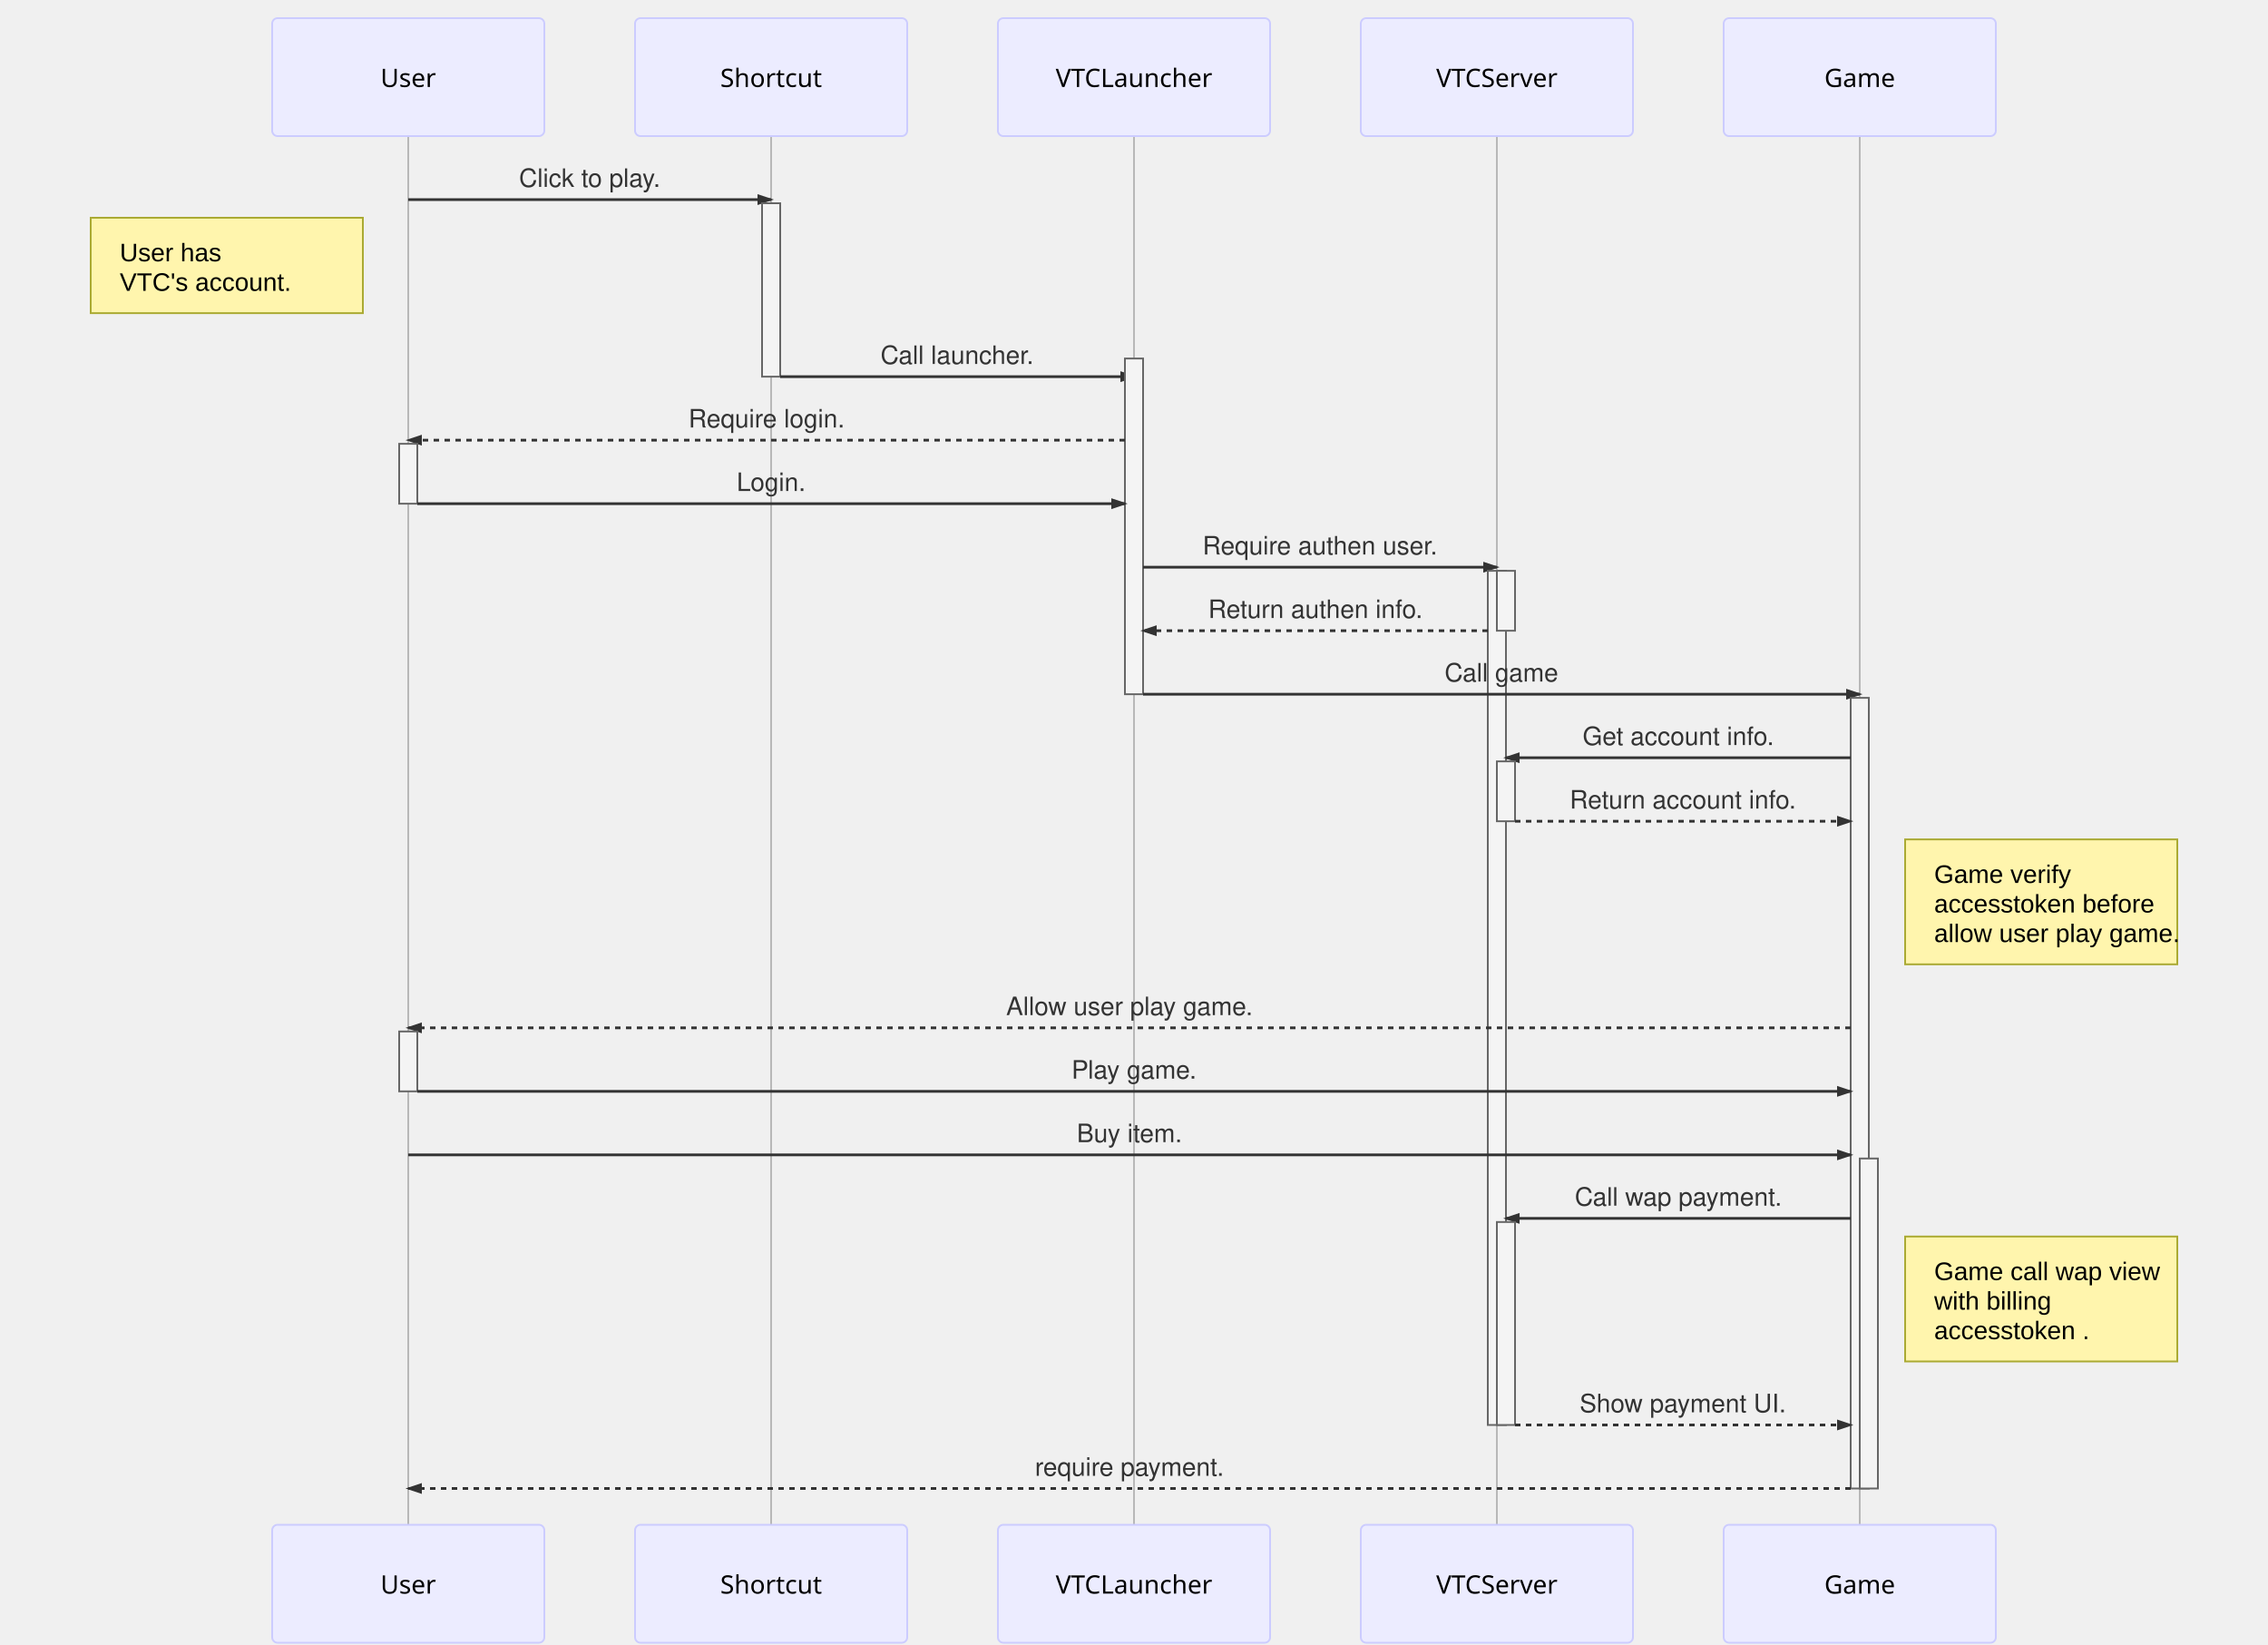
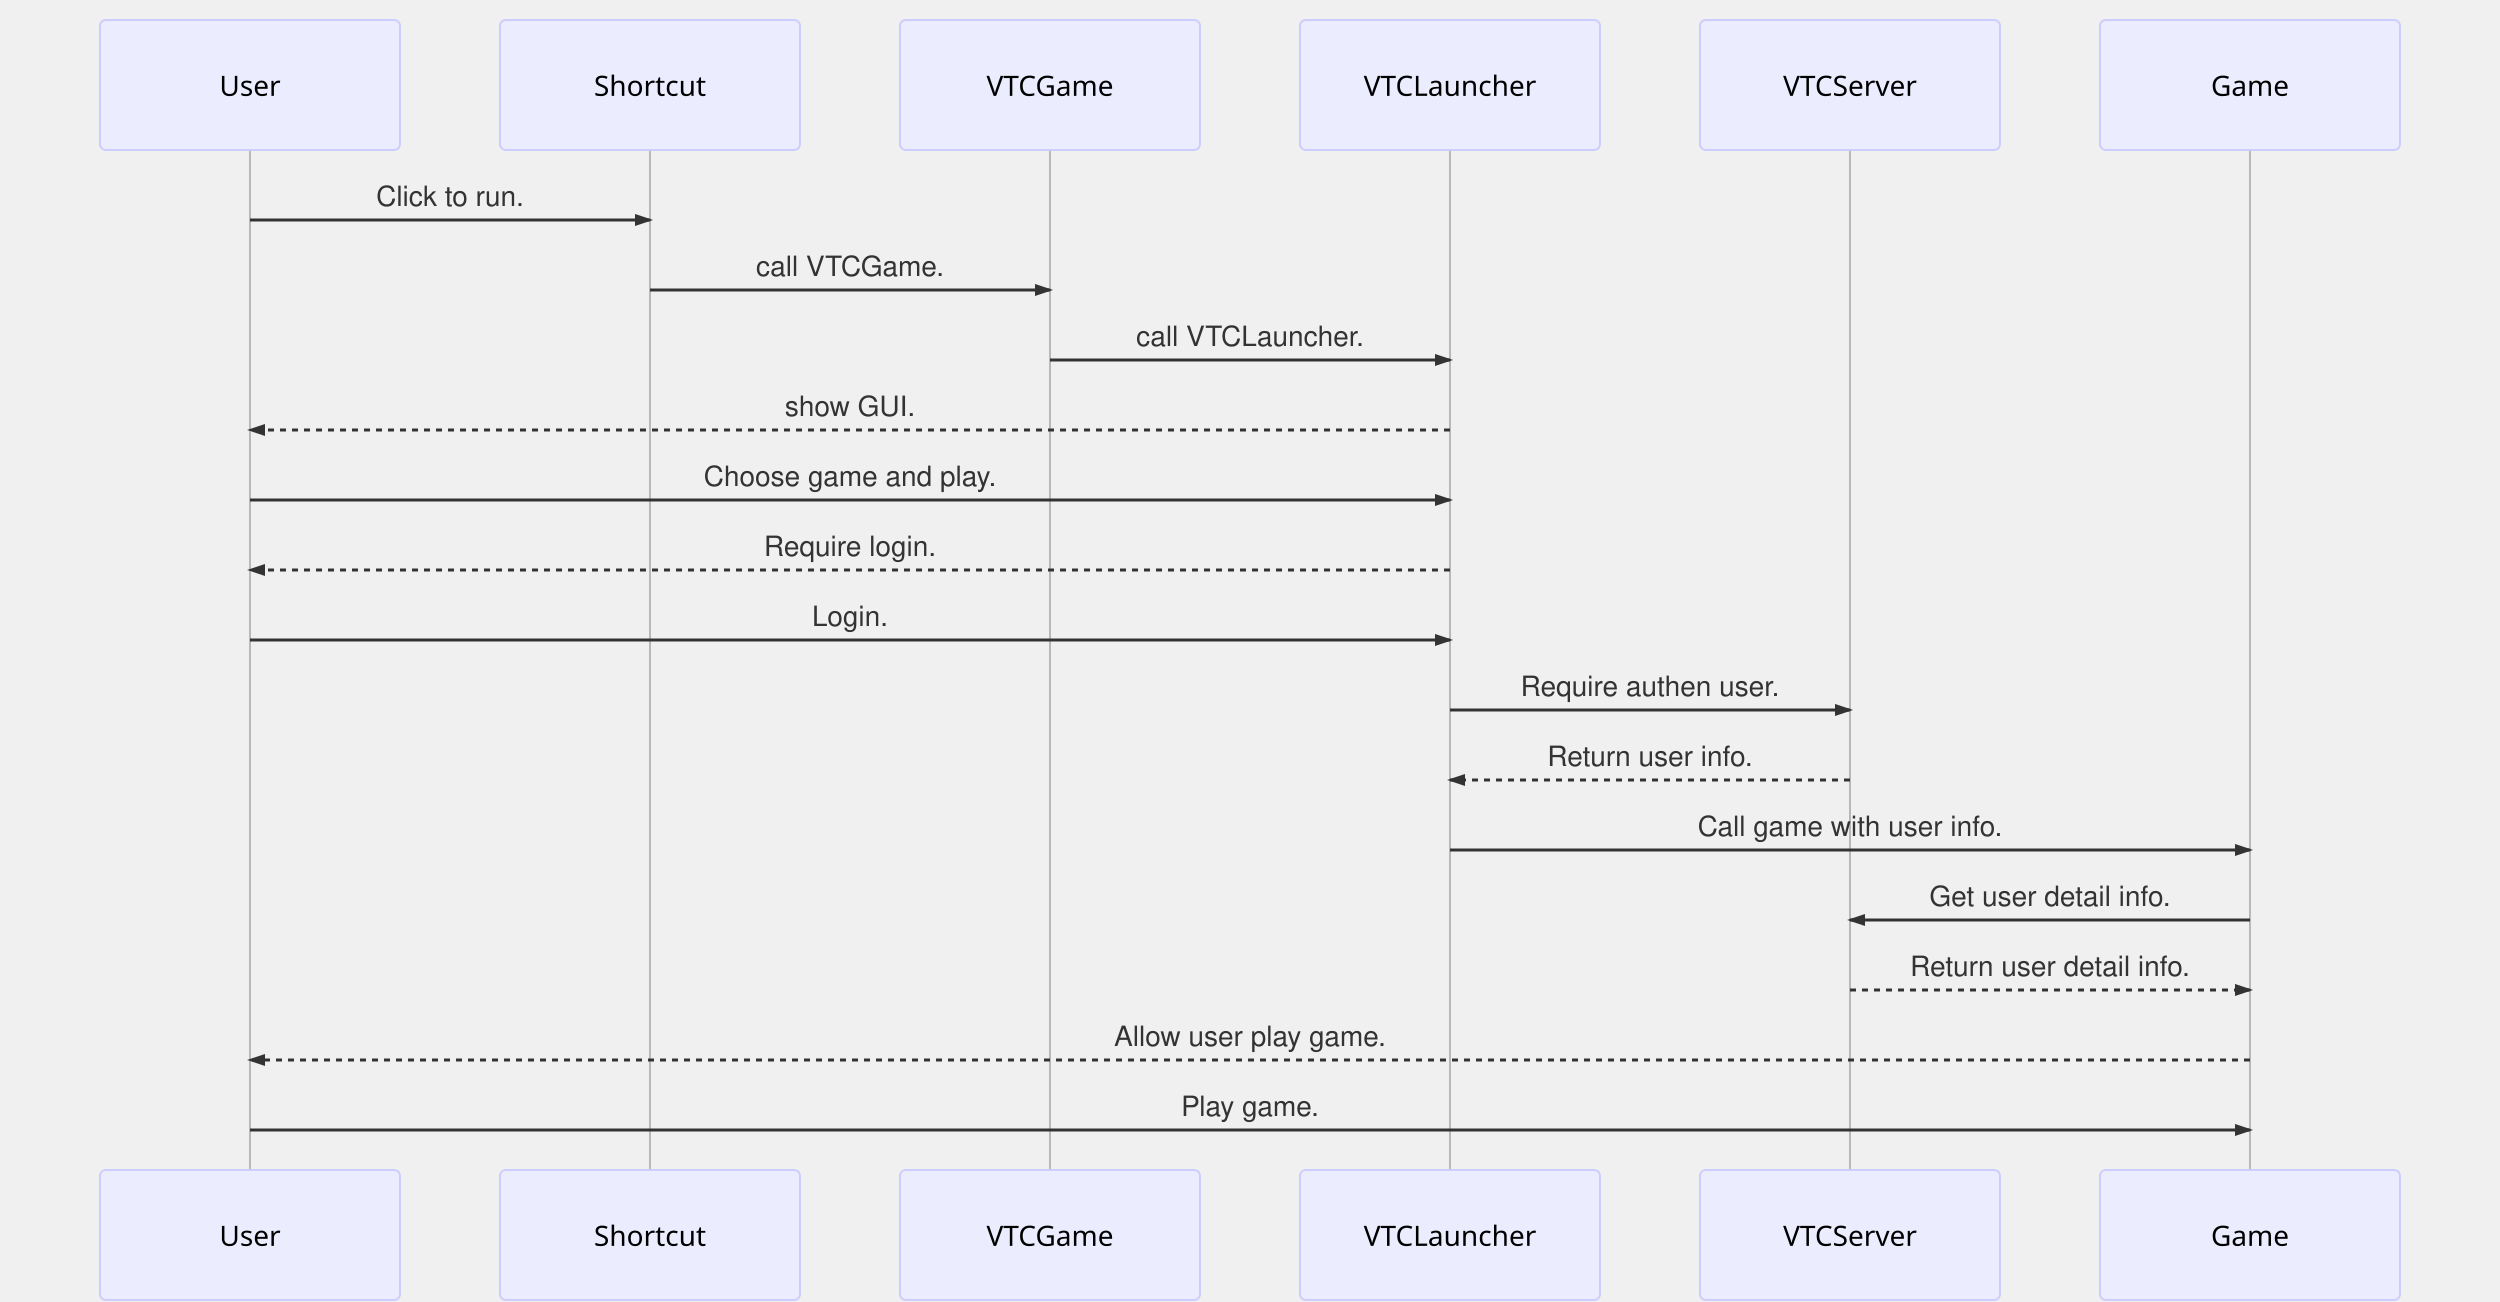
- <svg xmlns="http://www.w3.org/2000/svg" id="mermaid-1563523970522" width="100%" height="100%" style="max-width:1250px;" viewBox="-150 -10 1250 906.25">
+ <svg xmlns="http://www.w3.org/2000/svg" id="mermaid-1565597517457" width="100%" height="100%" style="max-width:1250px;" viewBox="-50 -10 1250 651">
  <style>


- #mermaid-1563523970522 .label {
+ #mermaid-1565597517457 .label {
  font-family: 'trebuchet ms', verdana, arial;
  color: #333; }

- #mermaid-1563523970522 .node rect,
- #mermaid-1563523970522 .node circle,
- #mermaid-1563523970522 .node ellipse,
- #mermaid-1563523970522 .node polygon {
+ #mermaid-1565597517457 .label text {
+   fill: #333; }
+ 
+ #mermaid-1565597517457 .node rect,
+ #mermaid-1565597517457 .node circle,
+ #mermaid-1565597517457 .node ellipse,
+ #mermaid-1565597517457 .node polygon {
  fill: #ECECFF;
  stroke: #9370DB;
  stroke-width: 1px; }

- #mermaid-1563523970522 .node.clickable {
+ #mermaid-1565597517457 .node.clickable {
  cursor: pointer; }

- #mermaid-1563523970522 .arrowheadPath {
+ #mermaid-1565597517457 .arrowheadPath {
  fill: #333333; }

- #mermaid-1563523970522 .edgePath .path {
+ #mermaid-1565597517457 .edgePath .path {
  stroke: #333333;
  stroke-width: 1.5px; }

- #mermaid-1563523970522 .edgeLabel {
+ #mermaid-1565597517457 .edgeLabel {
  background-color: #e8e8e8; }

- #mermaid-1563523970522 .cluster rect {
+ #mermaid-1565597517457 .cluster rect {
  fill: #ffffde;
  stroke: #aaaa33;
  stroke-width: 1px; }

- #mermaid-1563523970522 .cluster text {
-   fill: #333; }
- 
- #mermaid-1563523970522 div.mermaidTooltip {
+ #mermaid-1565597517457 .cluster text {
+   fill: #333; }
+ 
+ #mermaid-1565597517457 div.mermaidTooltip {
  position: absolute;
  text-align: center;
  max-width: 200px;
  padding: 2px;
  font-family: 'trebuchet ms', verdana, arial;
  font-size: 12px;
  background: #ffffde;
  border: 1px solid #aaaa33;
  border-radius: 2px;
  pointer-events: none;
  z-index: 100; }

- #mermaid-1563523970522 .actor {
+ #mermaid-1565597517457 .actor {
  stroke: #CCCCFF;
  fill: #ECECFF; }

- #mermaid-1563523970522 text.actor {
+ #mermaid-1565597517457 text.actor {
  fill: black;
  stroke: none; }

- #mermaid-1563523970522 .actor-line {
+ #mermaid-1565597517457 .actor-line {
  stroke: grey; }

- #mermaid-1563523970522 .messageLine0 {
+ #mermaid-1565597517457 .messageLine0 {
  stroke-width: 1.5;
  stroke-dasharray: '2 2';
  stroke: #333; }

- #mermaid-1563523970522 .messageLine1 {
+ #mermaid-1565597517457 .messageLine1 {
  stroke-width: 1.5;
  stroke-dasharray: '2 2';
  stroke: #333; }

- #mermaid-1563523970522 #arrowhead {
-   fill: #333; }
- 
- #mermaid-1563523970522 #crosshead path {
+ #mermaid-1565597517457 #arrowhead {
+   fill: #333; }
+ 
+ #mermaid-1565597517457 .sequenceNumber {
+   fill: white; }
+ 
+ #mermaid-1565597517457 #sequencenumber {
+   fill: #333; }
+ 
+ #mermaid-1565597517457 #crosshead path {
  fill: #333 !important;
  stroke: #333 !important; }

- #mermaid-1563523970522 .messageText {
+ #mermaid-1565597517457 .messageText {
  fill: #333;
  stroke: none; }

- #mermaid-1563523970522 .labelBox {
+ #mermaid-1565597517457 .labelBox {
  stroke: #CCCCFF;
  fill: #ECECFF; }

- #mermaid-1563523970522 .labelText {
+ #mermaid-1565597517457 .labelText {
  fill: black;
  stroke: none; }

- #mermaid-1563523970522 .loopText {
+ #mermaid-1565597517457 .loopText {
  fill: black;
  stroke: none; }

- #mermaid-1563523970522 .loopLine {
+ #mermaid-1565597517457 .loopLine {
  stroke-width: 2;
  stroke-dasharray: '2 2';
  stroke: #CCCCFF; }

- #mermaid-1563523970522 .note {
+ #mermaid-1565597517457 .note {
  stroke: #aaaa33;
  fill: #fff5ad; }

- #mermaid-1563523970522 .noteText {
+ #mermaid-1565597517457 .noteText {
  fill: black;
  stroke: none;
  font-family: 'trebuchet ms', verdana, arial;
  font-size: 14px; }

- #mermaid-1563523970522 .activation0 {
+ #mermaid-1565597517457 .activation0 {
  fill: #f4f4f4;
  stroke: #666; }

- #mermaid-1563523970522 .activation1 {
+ #mermaid-1565597517457 .activation1 {
  fill: #f4f4f4;
  stroke: #666; }

- #mermaid-1563523970522 .activation2 {
+ #mermaid-1565597517457 .activation2 {
  fill: #f4f4f4;
  stroke: #666; }


- #mermaid-1563523970522 .section {
+ #mermaid-1565597517457 .section {
  stroke: none;
  opacity: 0.2; }

- #mermaid-1563523970522 .section0 {
+ #mermaid-1565597517457 .section0 {
  fill: rgba(102, 102, 255, 0.49); }

- #mermaid-1563523970522 .section2 {
+ #mermaid-1565597517457 .section2 {
  fill: #fff400; }

- #mermaid-1563523970522 .section1,
- #mermaid-1563523970522 .section3 {
+ #mermaid-1565597517457 .section1,
+ #mermaid-1565597517457 .section3 {
  fill: white;
  opacity: 0.2; }

- #mermaid-1563523970522 .sectionTitle0 {
-   fill: #333; }
- 
- #mermaid-1563523970522 .sectionTitle1 {
-   fill: #333; }
- 
- #mermaid-1563523970522 .sectionTitle2 {
-   fill: #333; }
- 
- #mermaid-1563523970522 .sectionTitle3 {
-   fill: #333; }
- 
- #mermaid-1563523970522 .sectionTitle {
+ #mermaid-1565597517457 .sectionTitle0 {
+   fill: #333; }
+ 
+ #mermaid-1565597517457 .sectionTitle1 {
+   fill: #333; }
+ 
+ #mermaid-1565597517457 .sectionTitle2 {
+   fill: #333; }
+ 
+ #mermaid-1565597517457 .sectionTitle3 {
+   fill: #333; }
+ 
+ #mermaid-1565597517457 .sectionTitle {
  text-anchor: start;
  font-size: 11px;
  text-height: 14px; }


- #mermaid-1563523970522 .grid .tick {
+ #mermaid-1565597517457 .grid .tick {
  stroke: lightgrey;
  opacity: 0.3;
  shape-rendering: crispEdges; }

- #mermaid-1563523970522 .grid path {
+ #mermaid-1565597517457 .grid path {
  stroke-width: 0; }


- #mermaid-1563523970522 .today {
+ #mermaid-1565597517457 .today {
  fill: none;
  stroke: red;
  stroke-width: 2px; }



- #mermaid-1563523970522 .task {
+ #mermaid-1565597517457 .task {
  stroke-width: 2; }

- #mermaid-1563523970522 .taskText {
+ #mermaid-1565597517457 .taskText {
  text-anchor: middle;
  font-size: 11px; }

- #mermaid-1563523970522 .taskTextOutsideRight {
+ #mermaid-1565597517457 .taskTextOutsideRight {
  fill: black;
  text-anchor: start;
  font-size: 11px; }

- #mermaid-1563523970522 .taskTextOutsideLeft {
+ #mermaid-1565597517457 .taskTextOutsideLeft {
  fill: black;
  text-anchor: end;
  font-size: 11px; }


- #mermaid-1563523970522 .task.clickable {
+ #mermaid-1565597517457 .task.clickable {
  cursor: pointer; }

- #mermaid-1563523970522 .taskText.clickable {
+ #mermaid-1565597517457 .taskText.clickable {
  cursor: pointer;
  fill: #003163 !important;
  font-weight: bold; }

- #mermaid-1563523970522 .taskTextOutsideLeft.clickable {
+ #mermaid-1565597517457 .taskTextOutsideLeft.clickable {
  cursor: pointer;
  fill: #003163 !important;
  font-weight: bold; }

- #mermaid-1563523970522 .taskTextOutsideRight.clickable {
+ #mermaid-1565597517457 .taskTextOutsideRight.clickable {
  cursor: pointer;
  fill: #003163 !important;
  font-weight: bold; }


- #mermaid-1563523970522 .taskText0,
- #mermaid-1563523970522 .taskText1,
- #mermaid-1563523970522 .taskText2,
- #mermaid-1563523970522 .taskText3 {
+ #mermaid-1565597517457 .taskText0,
+ #mermaid-1565597517457 .taskText1,
+ #mermaid-1565597517457 .taskText2,
+ #mermaid-1565597517457 .taskText3 {
  fill: white; }

- #mermaid-1563523970522 .task0,
- #mermaid-1563523970522 .task1,
- #mermaid-1563523970522 .task2,
- #mermaid-1563523970522 .task3 {
+ #mermaid-1565597517457 .task0,
+ #mermaid-1565597517457 .task1,
+ #mermaid-1565597517457 .task2,
+ #mermaid-1565597517457 .task3 {
  fill: #8a90dd;
  stroke: #534fbc; }

- #mermaid-1563523970522 .taskTextOutside0,
- #mermaid-1563523970522 .taskTextOutside2 {
+ #mermaid-1565597517457 .taskTextOutside0,
+ #mermaid-1565597517457 .taskTextOutside2 {
  fill: black; }

- #mermaid-1563523970522 .taskTextOutside1,
- #mermaid-1563523970522 .taskTextOutside3 {
+ #mermaid-1565597517457 .taskTextOutside1,
+ #mermaid-1565597517457 .taskTextOutside3 {
  fill: black; }


- #mermaid-1563523970522 .active0,
- #mermaid-1563523970522 .active1,
- #mermaid-1563523970522 .active2,
- #mermaid-1563523970522 .active3 {
+ #mermaid-1565597517457 .active0,
+ #mermaid-1565597517457 .active1,
+ #mermaid-1565597517457 .active2,
+ #mermaid-1565597517457 .active3 {
  fill: #bfc7ff;
  stroke: #534fbc; }

- #mermaid-1563523970522 .activeText0,
- #mermaid-1563523970522 .activeText1,
- #mermaid-1563523970522 .activeText2,
- #mermaid-1563523970522 .activeText3 {
+ #mermaid-1565597517457 .activeText0,
+ #mermaid-1565597517457 .activeText1,
+ #mermaid-1565597517457 .activeText2,
+ #mermaid-1565597517457 .activeText3 {
  fill: black !important; }


- #mermaid-1563523970522 .done0,
- #mermaid-1563523970522 .done1,
- #mermaid-1563523970522 .done2,
- #mermaid-1563523970522 .done3 {
+ #mermaid-1565597517457 .done0,
+ #mermaid-1565597517457 .done1,
+ #mermaid-1565597517457 .done2,
+ #mermaid-1565597517457 .done3 {
  stroke: grey;
  fill: lightgrey;
  stroke-width: 2; }

- #mermaid-1563523970522 .doneText0,
- #mermaid-1563523970522 .doneText1,
- #mermaid-1563523970522 .doneText2,
- #mermaid-1563523970522 .doneText3 {
+ #mermaid-1565597517457 .doneText0,
+ #mermaid-1565597517457 .doneText1,
+ #mermaid-1565597517457 .doneText2,
+ #mermaid-1565597517457 .doneText3 {
  fill: black !important; }


- #mermaid-1563523970522 .crit0,
- #mermaid-1563523970522 .crit1,
- #mermaid-1563523970522 .crit2,
- #mermaid-1563523970522 .crit3 {
+ #mermaid-1565597517457 .crit0,
+ #mermaid-1565597517457 .crit1,
+ #mermaid-1565597517457 .crit2,
+ #mermaid-1565597517457 .crit3 {
  stroke: #ff8888;
  fill: red;
  stroke-width: 2; }

- #mermaid-1563523970522 .activeCrit0,
- #mermaid-1563523970522 .activeCrit1,
- #mermaid-1563523970522 .activeCrit2,
- #mermaid-1563523970522 .activeCrit3 {
+ #mermaid-1565597517457 .activeCrit0,
+ #mermaid-1565597517457 .activeCrit1,
+ #mermaid-1565597517457 .activeCrit2,
+ #mermaid-1565597517457 .activeCrit3 {
  stroke: #ff8888;
  fill: #bfc7ff;
  stroke-width: 2; }

- #mermaid-1563523970522 .doneCrit0,
- #mermaid-1563523970522 .doneCrit1,
- #mermaid-1563523970522 .doneCrit2,
- #mermaid-1563523970522 .doneCrit3 {
+ #mermaid-1565597517457 .doneCrit0,
+ #mermaid-1565597517457 .doneCrit1,
+ #mermaid-1565597517457 .doneCrit2,
+ #mermaid-1565597517457 .doneCrit3 {
  stroke: #ff8888;
  fill: lightgrey;
  stroke-width: 2;
  cursor: pointer;
  shape-rendering: crispEdges; }

- #mermaid-1563523970522 .milestone {
+ #mermaid-1565597517457 .milestone {
  transform: rotate(45deg) scale(0.8, 0.8); }

- #mermaid-1563523970522 .milestoneText {
+ #mermaid-1565597517457 .milestoneText {
  font-style: italic; }

- #mermaid-1563523970522 .doneCritText0,
- #mermaid-1563523970522 .doneCritText1,
- #mermaid-1563523970522 .doneCritText2,
- #mermaid-1563523970522 .doneCritText3 {
+ #mermaid-1565597517457 .doneCritText0,
+ #mermaid-1565597517457 .doneCritText1,
+ #mermaid-1565597517457 .doneCritText2,
+ #mermaid-1565597517457 .doneCritText3 {
  fill: black !important; }

- #mermaid-1563523970522 .activeCritText0,
- #mermaid-1563523970522 .activeCritText1,
- #mermaid-1563523970522 .activeCritText2,
- #mermaid-1563523970522 .activeCritText3 {
+ #mermaid-1565597517457 .activeCritText0,
+ #mermaid-1565597517457 .activeCritText1,
+ #mermaid-1565597517457 .activeCritText2,
+ #mermaid-1565597517457 .activeCritText3 {
  fill: black !important; }

- #mermaid-1563523970522 .titleText {
+ #mermaid-1565597517457 .titleText {
  text-anchor: middle;
  font-size: 18px;
  fill: black; }

- #mermaid-1563523970522 g.classGroup text {
+ #mermaid-1565597517457 g.classGroup text {
  fill: #9370DB;
  stroke: none;
  font-family: 'trebuchet ms', verdana, arial;
  font-size: 10px; }

- #mermaid-1563523970522 g.classGroup rect {
+ #mermaid-1565597517457 g.classGroup rect {
  fill: #ECECFF;
  stroke: #9370DB; }

- #mermaid-1563523970522 g.classGroup line {
-   stroke: #9370DB;
-   stroke-width: 1; }
- 
- #mermaid-1563523970522 .classLabel .box {
+ #mermaid-1565597517457 g.classGroup line {
+   stroke: #9370DB;
+   stroke-width: 1; }
+ 
+ #mermaid-1565597517457 .classLabel .box {
  stroke: none;
  stroke-width: 0;
  fill: #ECECFF;
  opacity: 0.5; }

- #mermaid-1563523970522 .classLabel .label {
+ #mermaid-1565597517457 .classLabel .label {
  fill: #9370DB;
  font-size: 10px; }

- #mermaid-1563523970522 .relation {
+ #mermaid-1565597517457 .relation {
  stroke: #9370DB;
  stroke-width: 1;
  fill: none; }

- #mermaid-1563523970522 #compositionStart {
-   fill: #9370DB;
-   stroke: #9370DB;
-   stroke-width: 1; }
- 
- #mermaid-1563523970522 #compositionEnd {
-   fill: #9370DB;
-   stroke: #9370DB;
-   stroke-width: 1; }
- 
- #mermaid-1563523970522 #aggregationStart {
+ #mermaid-1565597517457 #compositionStart {
+   fill: #9370DB;
+   stroke: #9370DB;
+   stroke-width: 1; }
+ 
+ #mermaid-1565597517457 #compositionEnd {
+   fill: #9370DB;
+   stroke: #9370DB;
+   stroke-width: 1; }
+ 
+ #mermaid-1565597517457 #aggregationStart {
  fill: #ECECFF;
  stroke: #9370DB;
  stroke-width: 1; }

- #mermaid-1563523970522 #aggregationEnd {
+ #mermaid-1565597517457 #aggregationEnd {
  fill: #ECECFF;
  stroke: #9370DB;
  stroke-width: 1; }

- #mermaid-1563523970522 #dependencyStart {
-   fill: #9370DB;
-   stroke: #9370DB;
-   stroke-width: 1; }
- 
- #mermaid-1563523970522 #dependencyEnd {
-   fill: #9370DB;
-   stroke: #9370DB;
-   stroke-width: 1; }
- 
- #mermaid-1563523970522 #extensionStart {
-   fill: #9370DB;
-   stroke: #9370DB;
-   stroke-width: 1; }
- 
- #mermaid-1563523970522 #extensionEnd {
-   fill: #9370DB;
-   stroke: #9370DB;
-   stroke-width: 1; }
- 
- #mermaid-1563523970522 .commit-id,
- #mermaid-1563523970522 .commit-msg,
- #mermaid-1563523970522 .branch-label {
+ #mermaid-1565597517457 #dependencyStart {
+   fill: #9370DB;
+   stroke: #9370DB;
+   stroke-width: 1; }
+ 
+ #mermaid-1565597517457 #dependencyEnd {
+   fill: #9370DB;
+   stroke: #9370DB;
+   stroke-width: 1; }
+ 
+ #mermaid-1565597517457 #extensionStart {
+   fill: #9370DB;
+   stroke: #9370DB;
+   stroke-width: 1; }
+ 
+ #mermaid-1565597517457 #extensionEnd {
+   fill: #9370DB;
+   stroke: #9370DB;
+   stroke-width: 1; }
+ 
+ #mermaid-1565597517457 .commit-id,
+ #mermaid-1565597517457 .commit-msg,
+ #mermaid-1565597517457 .branch-label {
  fill: lightgrey;
  color: lightgrey; }
</style>
-   <style>#mermaid-1563523970522 {
+   <style>#mermaid-1565597517457 {
    color: rgba(0, 0, 0, 0.651);
-     font: normal normal normal normal 14px/21px "Chinese Quote", -apple-system, BlinkMacSystemFont, "Segoe UI", "PingFang SC", "Hiragino Sans GB", "Microsoft YaHei", "Helvetica Neue", Helvetica, Arial, sans-serif, "Apple Color Emoji", "Segoe UI Emoji", "Segoe UI Symbol";
+     font: normal normal normal normal 14px/21px -apple-system, BlinkMacSystemFont, "Segoe UI", "PingFang SC", "Hiragino Sans GB", "Microsoft YaHei", "Helvetica Neue", Helvetica, Arial, sans-serif, "Apple Color Emoji", "Segoe UI Emoji", "Segoe UI Symbol";
  }</style>
  <g />
  <g>
-     <line id="actor5" x1="75" y1="5" x2="75" y2="895.25" class="actor-line" stroke-width="0.5px" stroke="#999" />
+     <line id="actor1844" x1="75" y1="5" x2="75" y2="640" class="actor-line" stroke-width="0.5px" stroke="#999" />
    <rect x="0" y="0" fill="#eaeaea" stroke="#666" width="150" height="65" rx="3" ry="3" class="actor" />
    <text x="75" y="32.5" dominant-baseline="central" alignment-baseline="central" class="actor" style="text-anchor: middle; font-size: 14px; font-family: Open-Sans, sans-serif;">
      <tspan x="75" dy="0">User</tspan>
    </text>
  </g>
  <g>
-     <line id="actor6" x1="275" y1="5" x2="275" y2="895.25" class="actor-line" stroke-width="0.5px" stroke="#999" />
+     <line id="actor1845" x1="275" y1="5" x2="275" y2="640" class="actor-line" stroke-width="0.5px" stroke="#999" />
    <rect x="200" y="0" fill="#eaeaea" stroke="#666" width="150" height="65" rx="3" ry="3" class="actor" />
    <text x="275" y="32.5" dominant-baseline="central" alignment-baseline="central" class="actor" style="text-anchor: middle; font-size: 14px; font-family: Open-Sans, sans-serif;">
      <tspan x="275" dy="0">Shortcut</tspan>
    </text>
  </g>
  <g>
-     <line id="actor7" x1="475" y1="5" x2="475" y2="895.25" class="actor-line" stroke-width="0.5px" stroke="#999" />
+     <line id="actor1846" x1="475" y1="5" x2="475" y2="640" class="actor-line" stroke-width="0.5px" stroke="#999" />
    <rect x="400" y="0" fill="#eaeaea" stroke="#666" width="150" height="65" rx="3" ry="3" class="actor" />
    <text x="475" y="32.5" dominant-baseline="central" alignment-baseline="central" class="actor" style="text-anchor: middle; font-size: 14px; font-family: Open-Sans, sans-serif;">
-       <tspan x="475" dy="0">VTCLauncher</tspan>
-     </text>
-   </g>
-   <g>
-     <line id="actor8" x1="675" y1="5" x2="675" y2="895.25" class="actor-line" stroke-width="0.5px" stroke="#999" />
+       <tspan x="475" dy="0">VTCGame</tspan>
+     </text>
+   </g>
+   <g>
+     <line id="actor1847" x1="675" y1="5" x2="675" y2="640" class="actor-line" stroke-width="0.5px" stroke="#999" />
    <rect x="600" y="0" fill="#eaeaea" stroke="#666" width="150" height="65" rx="3" ry="3" class="actor" />
    <text x="675" y="32.5" dominant-baseline="central" alignment-baseline="central" class="actor" style="text-anchor: middle; font-size: 14px; font-family: Open-Sans, sans-serif;">
-       <tspan x="675" dy="0">VTCServer</tspan>
-     </text>
-   </g>
-   <g>
-     <line id="actor9" x1="875" y1="5" x2="875" y2="895.25" class="actor-line" stroke-width="0.5px" stroke="#999" />
+       <tspan x="675" dy="0">VTCLauncher</tspan>
+     </text>
+   </g>
+   <g>
+     <line id="actor1848" x1="875" y1="5" x2="875" y2="640" class="actor-line" stroke-width="0.5px" stroke="#999" />
    <rect x="800" y="0" fill="#eaeaea" stroke="#666" width="150" height="65" rx="3" ry="3" class="actor" />
    <text x="875" y="32.5" dominant-baseline="central" alignment-baseline="central" class="actor" style="text-anchor: middle; font-size: 14px; font-family: Open-Sans, sans-serif;">
-       <tspan x="875" dy="0">Game</tspan>
+       <tspan x="875" dy="0">VTCServer</tspan>
+     </text>
+   </g>
+   <g>
+     <line id="actor1849" x1="1075" y1="5" x2="1075" y2="640" class="actor-line" stroke-width="0.5px" stroke="#999" />
+     <rect x="1000" y="0" fill="#eaeaea" stroke="#666" width="150" height="65" rx="3" ry="3" class="actor" />
+     <text x="1075" y="32.5" dominant-baseline="central" alignment-baseline="central" class="actor" style="text-anchor: middle; font-size: 14px; font-family: Open-Sans, sans-serif;">
+       <tspan x="1075" dy="0">Game</tspan>
    </text>
  </g>
  <defs>
    <marker id="arrowhead" refX="5" refY="2" markerWidth="6" markerHeight="4" orient="auto">
      <path d="M 0,0 V 4 L6,2 Z" />
    </marker>
  </defs>
  <defs>
    <marker id="crosshead" markerWidth="15" markerHeight="8" orient="auto" refX="16" refY="4">
      <path fill="black" stroke="#000000" stroke-width="1px" d="M 9,2 V 6 L16,4 Z" style="stroke-dasharray: 0px, 0px;" />
      <path fill="none" stroke="#000000" stroke-width="1px" d="M 0,1 L 6,7 M 6,1 L 0,7" style="stroke-dasharray: 0px, 0px;" />
    </marker>
  </defs>
-   <g>
-     <text x="175" y="93" class="messageText" style="text-anchor: middle;">Click to play.</text>
+   <defs>
+     <marker id="sequencenumber" refX="15" refY="15" markerWidth="60" markerHeight="40" orient="auto">
+       <circle cx="15" cy="15" r="6" />
+     </marker>
+   </defs>
+   <g>
+     <text x="175" y="93" class="messageText" style="text-anchor: middle;">Click to run.</text>
    <line x1="75" y1="100" x2="275" y2="100" class="messageLine0" stroke-width="2" stroke="black" marker-end="url(#arrowhead)" style="fill: none;" />
  </g>
  <g>
-     <rect x="270" y="102" fill="#EDF2AE" stroke="#666" width="10" height="95.562" rx="0" ry="0" class="activation0" />
-   </g>
-   <g>
-     <rect x="-100" y="110" fill="#EDF2AE" stroke="#666" width="150" height="52.562" rx="0" ry="0" class="note" />
-     <text x="-104" y="134" class="noteText">
-       <tspan x="-84">User has </tspan>
-     </text>
-     <text x="-104" y="150.281" class="noteText">
-       <tspan x="-84">VTC's account.</tspan>
-     </text>
-   </g>
-   <g>
-     <text x="377.5" y="190.562" class="messageText" style="text-anchor: middle;">Call launcher.</text>
-     <line x1="280" y1="197.562" x2="475" y2="197.562" class="messageLine0" stroke-width="2" stroke="black" marker-end="url(#arrowhead)" style="fill: none;" />
-   </g>
-   <g>
-     <rect x="470" y="187.562" fill="#EDF2AE" stroke="#666" width="10" height="185" rx="0" ry="0" class="activation0" />
-   </g>
-   <g>
-     <text x="272.5" y="225.562" class="messageText" style="text-anchor: middle;">Require login.</text>
-     <line x1="470" y1="232.562" x2="75" y2="232.562" class="messageLine1" stroke-width="2" stroke="black" marker-end="url(#arrowhead)" style="stroke-dasharray: 3px, 3px; fill: none;" />
-   </g>
-   <g>
-     <rect x="70" y="234.562" fill="#EDF2AE" stroke="#666" width="10" height="33" rx="0" ry="0" class="activation0" />
-   </g>
-   <g>
-     <text x="275" y="260.562" class="messageText" style="text-anchor: middle;">Login.</text>
-     <line x1="80" y1="267.562" x2="470" y2="267.562" class="messageLine0" stroke-width="2" stroke="black" marker-end="url(#arrowhead)" style="fill: none;" />
-   </g>
-   <g>
-     <text x="577.5" y="295.562" class="messageText" style="text-anchor: middle;">Require authen user.</text>
-     <line x1="480" y1="302.562" x2="675" y2="302.562" class="messageLine0" stroke-width="2" stroke="black" marker-end="url(#arrowhead)" style="fill: none;" />
-   </g>
-   <g>
-     <rect x="670" y="304.562" fill="#EDF2AE" stroke="#666" width="10" height="470.688" rx="0" ry="0" class="activation0" />
-   </g>
-   <g>
-     <rect x="675" y="304.562" fill="#EDF2AE" stroke="#666" width="10" height="33" rx="0" ry="0" class="activation1" />
-   </g>
-   <g>
-     <text x="575" y="330.562" class="messageText" style="text-anchor: middle;">Return authen info.</text>
-     <line x1="670" y1="337.562" x2="480" y2="337.562" class="messageLine1" stroke-width="2" stroke="black" marker-end="url(#arrowhead)" style="stroke-dasharray: 3px, 3px; fill: none;" />
-   </g>
-   <g>
-     <text x="677.5" y="365.562" class="messageText" style="text-anchor: middle;">Call game</text>
-     <line x1="480" y1="372.562" x2="875" y2="372.562" class="messageLine0" stroke-width="2" stroke="black" marker-end="url(#arrowhead)" style="fill: none;" />
-   </g>
-   <g>
-     <rect x="870" y="374.562" fill="#EDF2AE" stroke="#666" width="10" height="435.688" rx="0" ry="0" class="activation0" />
-   </g>
-   <g>
-     <text x="775" y="400.562" class="messageText" style="text-anchor: middle;">Get account info.</text>
-     <line x1="870" y1="407.562" x2="680" y2="407.562" class="messageLine0" stroke-width="2" stroke="black" marker-end="url(#arrowhead)" style="fill: none;" />
-   </g>
-   <g>
-     <rect x="675" y="409.562" fill="#EDF2AE" stroke="#666" width="10" height="33" rx="0" ry="0" class="activation1" />
-   </g>
-   <g>
-     <text x="777.5" y="435.562" class="messageText" style="text-anchor: middle;">Return account info.</text>
-     <line x1="685" y1="442.562" x2="870" y2="442.562" class="messageLine1" stroke-width="2" stroke="black" marker-end="url(#arrowhead)" style="stroke-dasharray: 3px, 3px; fill: none;" />
-   </g>
-   <g>
-     <rect x="900" y="452.562" fill="#EDF2AE" stroke="#666" width="150" height="68.844" rx="0" ry="0" class="note" />
-     <text x="896" y="476.562" class="noteText">
-       <tspan x="916">Game verify </tspan>
-     </text>
-     <text x="896" y="492.844" class="noteText">
-       <tspan x="916">accesstoken before </tspan>
-     </text>
-     <text x="896" y="509.125" class="noteText">
-       <tspan x="916">allow user play game.</tspan>
-     </text>
-   </g>
-   <g>
-     <text x="472.5" y="549.406" class="messageText" style="text-anchor: middle;">Allow user play game.</text>
-     <line x1="870" y1="556.406" x2="75" y2="556.406" class="messageLine1" stroke-width="2" stroke="black" marker-end="url(#arrowhead)" style="stroke-dasharray: 3px, 3px; fill: none;" />
-   </g>
-   <g>
-     <rect x="70" y="558.406" fill="#EDF2AE" stroke="#666" width="10" height="33" rx="0" ry="0" class="activation0" />
-   </g>
-   <g>
-     <text x="475" y="584.406" class="messageText" style="text-anchor: middle;">Play game.</text>
-     <line x1="80" y1="591.406" x2="870" y2="591.406" class="messageLine0" stroke-width="2" stroke="black" marker-end="url(#arrowhead)" style="fill: none;" />
-   </g>
-   <g>
-     <text x="472.5" y="619.406" class="messageText" style="text-anchor: middle;">Buy item.</text>
-     <line x1="75" y1="626.406" x2="870" y2="626.406" class="messageLine0" stroke-width="2" stroke="black" marker-end="url(#arrowhead)" style="fill: none;" />
-   </g>
-   <g>
-     <rect x="875" y="628.406" fill="#EDF2AE" stroke="#666" width="10" height="181.844" rx="0" ry="0" class="activation1" />
-   </g>
-   <g>
-     <text x="775" y="654.406" class="messageText" style="text-anchor: middle;">Call wap payment.</text>
-     <line x1="870" y1="661.406" x2="680" y2="661.406" class="messageLine0" stroke-width="2" stroke="black" marker-end="url(#arrowhead)" style="fill: none;" />
-   </g>
-   <g>
-     <rect x="675" y="663.406" fill="#EDF2AE" stroke="#666" width="10" height="111.844" rx="0" ry="0" class="activation1" />
-   </g>
-   <g>
-     <rect x="900" y="671.406" fill="#EDF2AE" stroke="#666" width="150" height="68.844" rx="0" ry="0" class="note" />
-     <text x="896" y="695.406" class="noteText">
-       <tspan x="916">Game call wap view </tspan>
-     </text>
-     <text x="896" y="711.688" class="noteText">
-       <tspan x="916">with billing </tspan>
-     </text>
-     <text x="896" y="727.969" class="noteText">
-       <tspan x="916">accesstoken .</tspan>
-     </text>
-   </g>
-   <g>
-     <text x="777.5" y="768.25" class="messageText" style="text-anchor: middle;">Show payment UI.</text>
-     <line x1="685" y1="775.25" x2="870" y2="775.25" class="messageLine1" stroke-width="2" stroke="black" marker-end="url(#arrowhead)" style="stroke-dasharray: 3px, 3px; fill: none;" />
-   </g>
-   <g>
-     <text x="472.5" y="803.25" class="messageText" style="text-anchor: middle;">require payment.</text>
-     <line x1="870" y1="810.25" x2="75" y2="810.25" class="messageLine1" stroke-width="2" stroke="black" marker-end="url(#arrowhead)" style="stroke-dasharray: 3px, 3px; fill: none;" />
-   </g>
-   <g>
-     <rect x="0" y="830.25" fill="#eaeaea" stroke="#666" width="150" height="65" rx="3" ry="3" class="actor" />
-     <text x="75" y="862.75" dominant-baseline="central" alignment-baseline="central" class="actor" style="text-anchor: middle; font-size: 14px; font-family: Open-Sans, sans-serif;">
+     <text x="375" y="128" class="messageText" style="text-anchor: middle;">call VTCGame.</text>
+     <line x1="275" y1="135" x2="475" y2="135" class="messageLine0" stroke-width="2" stroke="black" marker-end="url(#arrowhead)" style="fill: none;" />
+   </g>
+   <g>
+     <text x="575" y="163" class="messageText" style="text-anchor: middle;">call VTCLauncher.</text>
+     <line x1="475" y1="170" x2="675" y2="170" class="messageLine0" stroke-width="2" stroke="black" marker-end="url(#arrowhead)" style="fill: none;" />
+   </g>
+   <g>
+     <text x="375" y="198" class="messageText" style="text-anchor: middle;">show GUI.</text>
+     <line x1="675" y1="205" x2="75" y2="205" class="messageLine1" stroke-width="2" stroke="black" marker-end="url(#arrowhead)" style="stroke-dasharray: 3px, 3px; fill: none;" />
+   </g>
+   <g>
+     <text x="375" y="233" class="messageText" style="text-anchor: middle;">Choose game and play.</text>
+     <line x1="75" y1="240" x2="675" y2="240" class="messageLine0" stroke-width="2" stroke="black" marker-end="url(#arrowhead)" style="fill: none;" />
+   </g>
+   <g>
+     <text x="375" y="268" class="messageText" style="text-anchor: middle;">Require login.</text>
+     <line x1="675" y1="275" x2="75" y2="275" class="messageLine1" stroke-width="2" stroke="black" marker-end="url(#arrowhead)" style="stroke-dasharray: 3px, 3px; fill: none;" />
+   </g>
+   <g>
+     <text x="375" y="303" class="messageText" style="text-anchor: middle;">Login.</text>
+     <line x1="75" y1="310" x2="675" y2="310" class="messageLine0" stroke-width="2" stroke="black" marker-end="url(#arrowhead)" style="fill: none;" />
+   </g>
+   <g>
+     <text x="775" y="338" class="messageText" style="text-anchor: middle;">Require authen user.</text>
+     <line x1="675" y1="345" x2="875" y2="345" class="messageLine0" stroke-width="2" stroke="black" marker-end="url(#arrowhead)" style="fill: none;" />
+   </g>
+   <g>
+     <text x="775" y="373" class="messageText" style="text-anchor: middle;">Return user info.</text>
+     <line x1="875" y1="380" x2="675" y2="380" class="messageLine1" stroke-width="2" stroke="black" marker-end="url(#arrowhead)" style="stroke-dasharray: 3px, 3px; fill: none;" />
+   </g>
+   <g>
+     <text x="875" y="408" class="messageText" style="text-anchor: middle;">Call game with user info.</text>
+     <line x1="675" y1="415" x2="1075" y2="415" class="messageLine0" stroke-width="2" stroke="black" marker-end="url(#arrowhead)" style="fill: none;" />
+   </g>
+   <g>
+     <text x="975" y="443" class="messageText" style="text-anchor: middle;">Get user detail info.</text>
+     <line x1="1075" y1="450" x2="875" y2="450" class="messageLine0" stroke-width="2" stroke="black" marker-end="url(#arrowhead)" style="fill: none;" />
+   </g>
+   <g>
+     <text x="975" y="478" class="messageText" style="text-anchor: middle;">Return user detail info.</text>
+     <line x1="875" y1="485" x2="1075" y2="485" class="messageLine1" stroke-width="2" stroke="black" marker-end="url(#arrowhead)" style="stroke-dasharray: 3px, 3px; fill: none;" />
+   </g>
+   <g>
+     <text x="575" y="513" class="messageText" style="text-anchor: middle;">Allow user play game.</text>
+     <line x1="1075" y1="520" x2="75" y2="520" class="messageLine1" stroke-width="2" stroke="black" marker-end="url(#arrowhead)" style="stroke-dasharray: 3px, 3px; fill: none;" />
+   </g>
+   <g>
+     <text x="575" y="548" class="messageText" style="text-anchor: middle;">Play game.</text>
+     <line x1="75" y1="555" x2="1075" y2="555" class="messageLine0" stroke-width="2" stroke="black" marker-end="url(#arrowhead)" style="fill: none;" />
+   </g>
+   <g>
+     <rect x="0" y="575" fill="#eaeaea" stroke="#666" width="150" height="65" rx="3" ry="3" class="actor" />
+     <text x="75" y="607.5" dominant-baseline="central" alignment-baseline="central" class="actor" style="text-anchor: middle; font-size: 14px; font-family: Open-Sans, sans-serif;">
      <tspan x="75" dy="0">User</tspan>
    </text>
  </g>
  <g>
-     <rect x="200" y="830.25" fill="#eaeaea" stroke="#666" width="150" height="65" rx="3" ry="3" class="actor" />
-     <text x="275" y="862.75" dominant-baseline="central" alignment-baseline="central" class="actor" style="text-anchor: middle; font-size: 14px; font-family: Open-Sans, sans-serif;">
+     <rect x="200" y="575" fill="#eaeaea" stroke="#666" width="150" height="65" rx="3" ry="3" class="actor" />
+     <text x="275" y="607.5" dominant-baseline="central" alignment-baseline="central" class="actor" style="text-anchor: middle; font-size: 14px; font-family: Open-Sans, sans-serif;">
      <tspan x="275" dy="0">Shortcut</tspan>
    </text>
  </g>
  <g>
-     <rect x="400" y="830.25" fill="#eaeaea" stroke="#666" width="150" height="65" rx="3" ry="3" class="actor" />
-     <text x="475" y="862.75" dominant-baseline="central" alignment-baseline="central" class="actor" style="text-anchor: middle; font-size: 14px; font-family: Open-Sans, sans-serif;">
-       <tspan x="475" dy="0">VTCLauncher</tspan>
-     </text>
-   </g>
-   <g>
-     <rect x="600" y="830.25" fill="#eaeaea" stroke="#666" width="150" height="65" rx="3" ry="3" class="actor" />
-     <text x="675" y="862.75" dominant-baseline="central" alignment-baseline="central" class="actor" style="text-anchor: middle; font-size: 14px; font-family: Open-Sans, sans-serif;">
-       <tspan x="675" dy="0">VTCServer</tspan>
-     </text>
-   </g>
-   <g>
-     <rect x="800" y="830.25" fill="#eaeaea" stroke="#666" width="150" height="65" rx="3" ry="3" class="actor" />
-     <text x="875" y="862.75" dominant-baseline="central" alignment-baseline="central" class="actor" style="text-anchor: middle; font-size: 14px; font-family: Open-Sans, sans-serif;">
-       <tspan x="875" dy="0">Game</tspan>
+     <rect x="400" y="575" fill="#eaeaea" stroke="#666" width="150" height="65" rx="3" ry="3" class="actor" />
+     <text x="475" y="607.5" dominant-baseline="central" alignment-baseline="central" class="actor" style="text-anchor: middle; font-size: 14px; font-family: Open-Sans, sans-serif;">
+       <tspan x="475" dy="0">VTCGame</tspan>
+     </text>
+   </g>
+   <g>
+     <rect x="600" y="575" fill="#eaeaea" stroke="#666" width="150" height="65" rx="3" ry="3" class="actor" />
+     <text x="675" y="607.5" dominant-baseline="central" alignment-baseline="central" class="actor" style="text-anchor: middle; font-size: 14px; font-family: Open-Sans, sans-serif;">
+       <tspan x="675" dy="0">VTCLauncher</tspan>
+     </text>
+   </g>
+   <g>
+     <rect x="800" y="575" fill="#eaeaea" stroke="#666" width="150" height="65" rx="3" ry="3" class="actor" />
+     <text x="875" y="607.5" dominant-baseline="central" alignment-baseline="central" class="actor" style="text-anchor: middle; font-size: 14px; font-family: Open-Sans, sans-serif;">
+       <tspan x="875" dy="0">VTCServer</tspan>
+     </text>
+   </g>
+   <g>
+     <rect x="1000" y="575" fill="#eaeaea" stroke="#666" width="150" height="65" rx="3" ry="3" class="actor" />
+     <text x="1075" y="607.5" dominant-baseline="central" alignment-baseline="central" class="actor" style="text-anchor: middle; font-size: 14px; font-family: Open-Sans, sans-serif;">
+       <tspan x="1075" dy="0">Game</tspan>
    </text>
  </g>
</svg>
